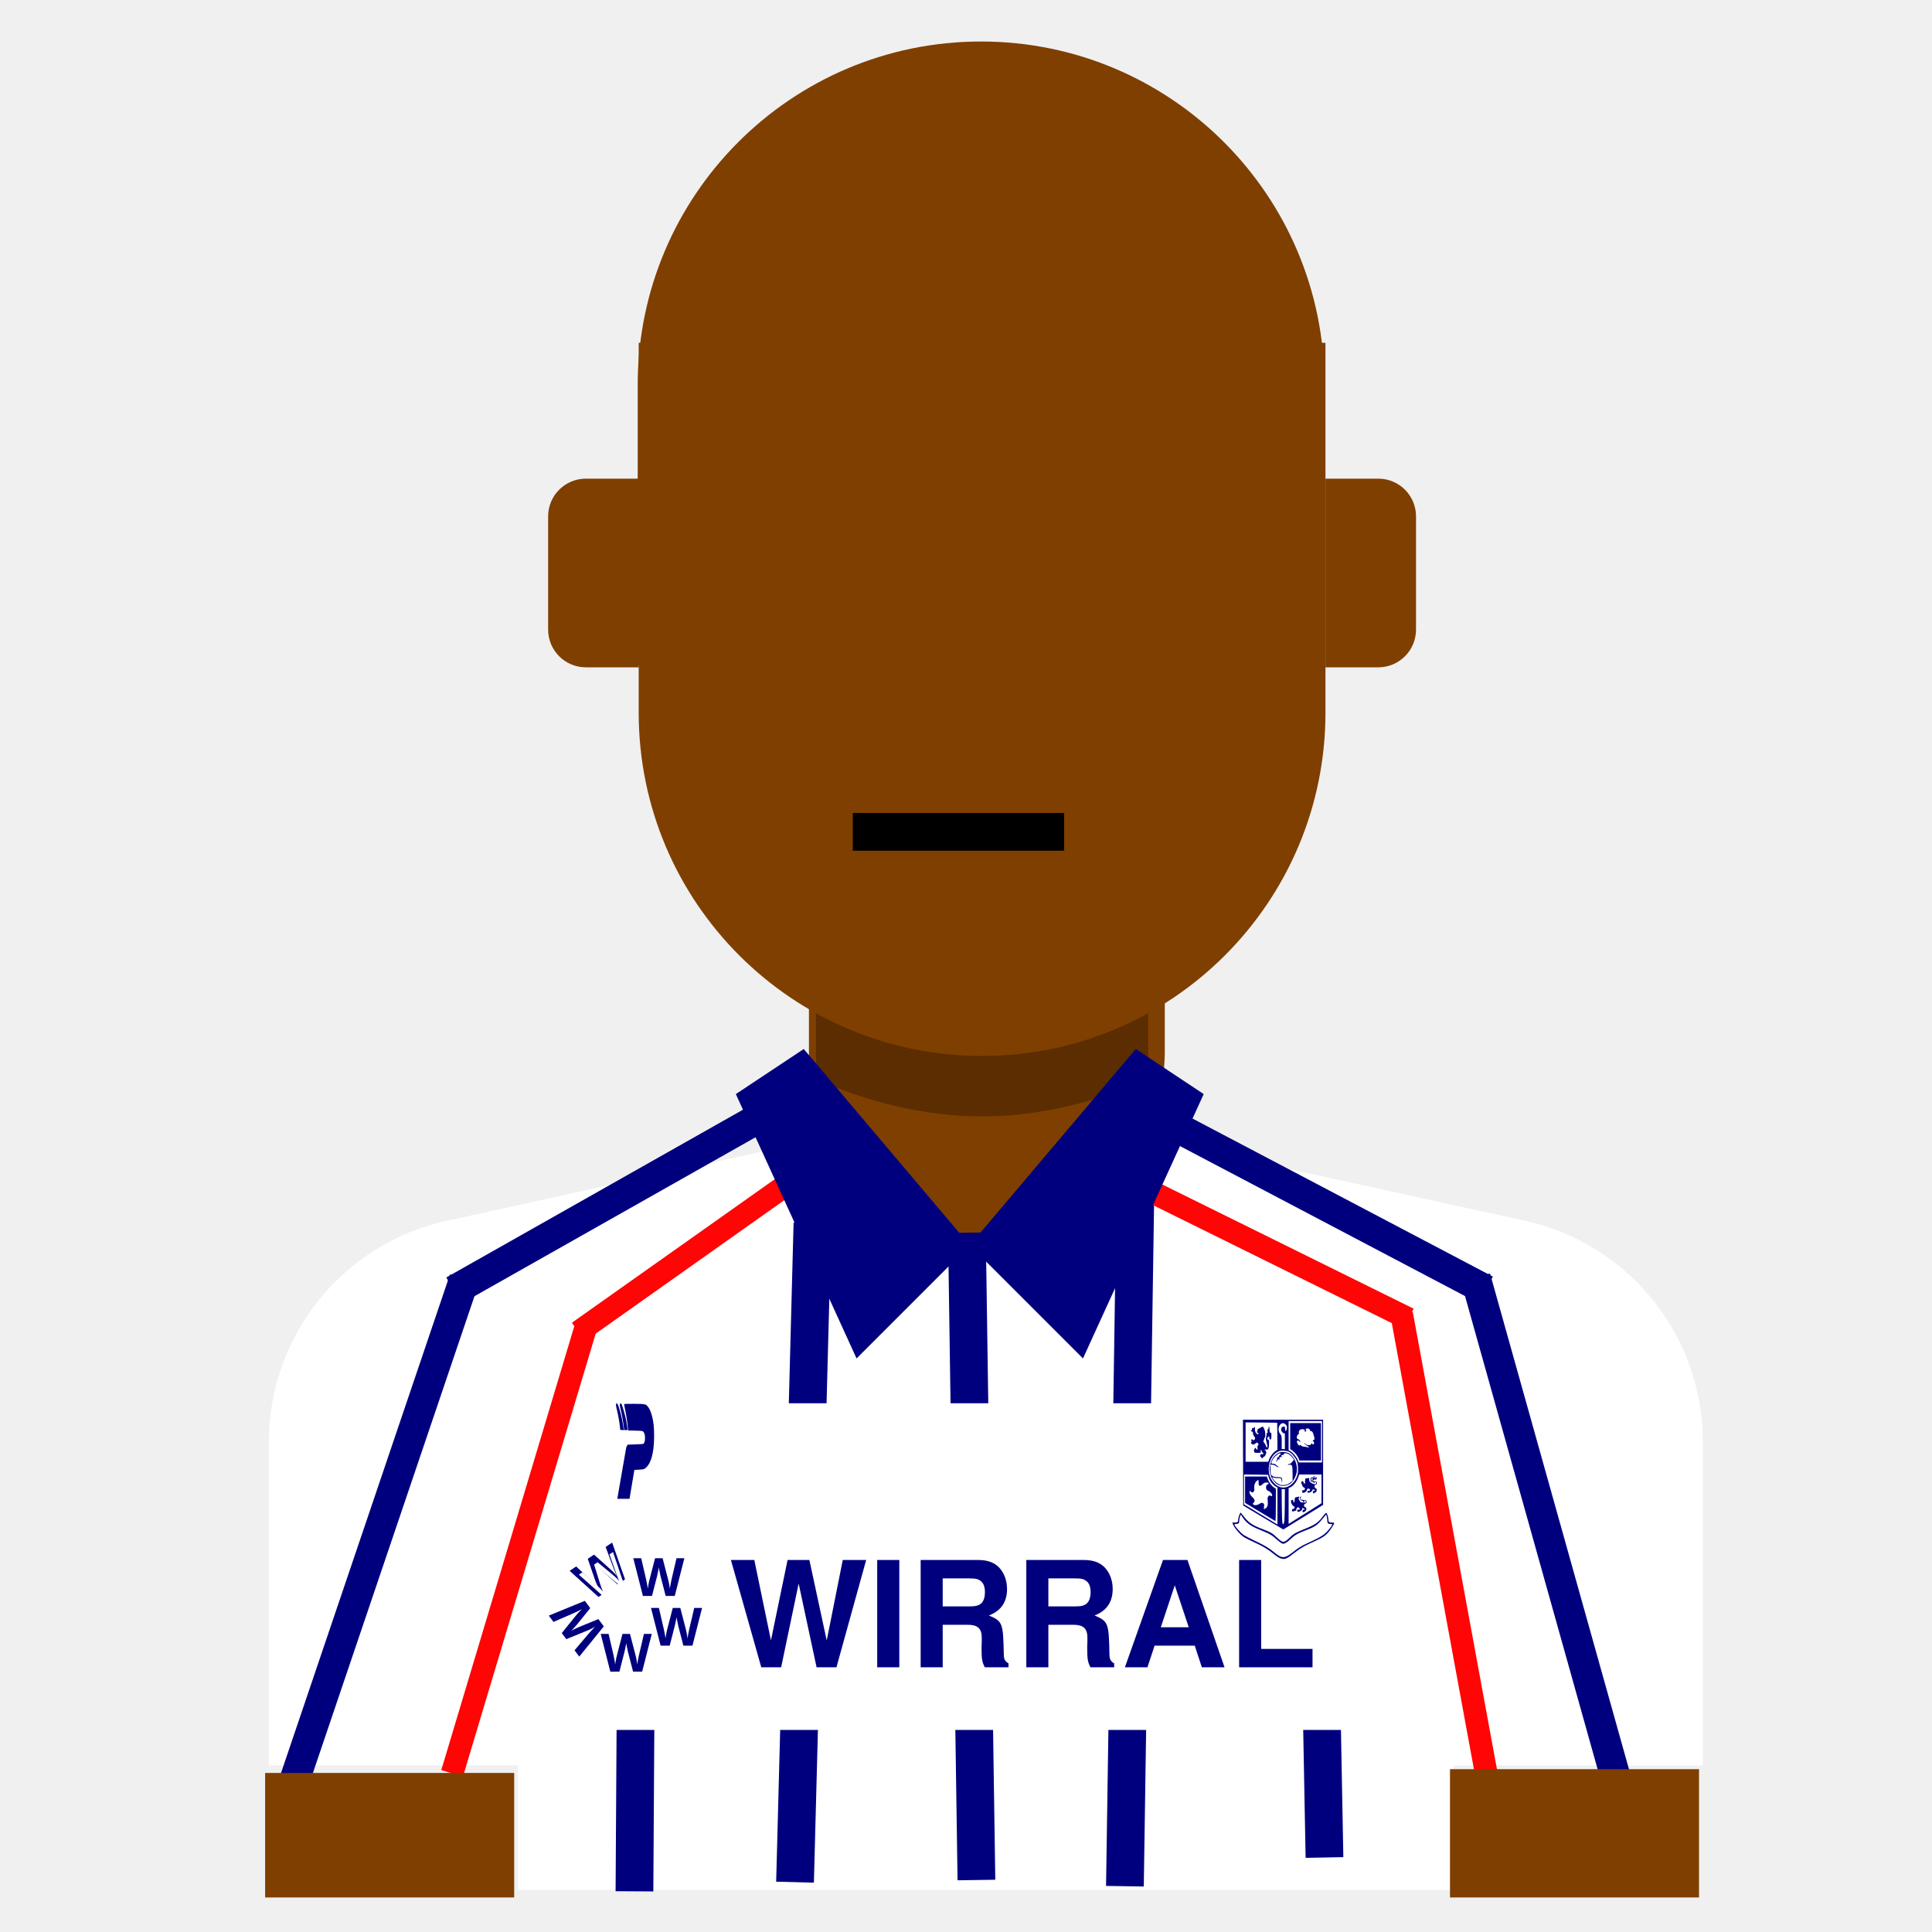
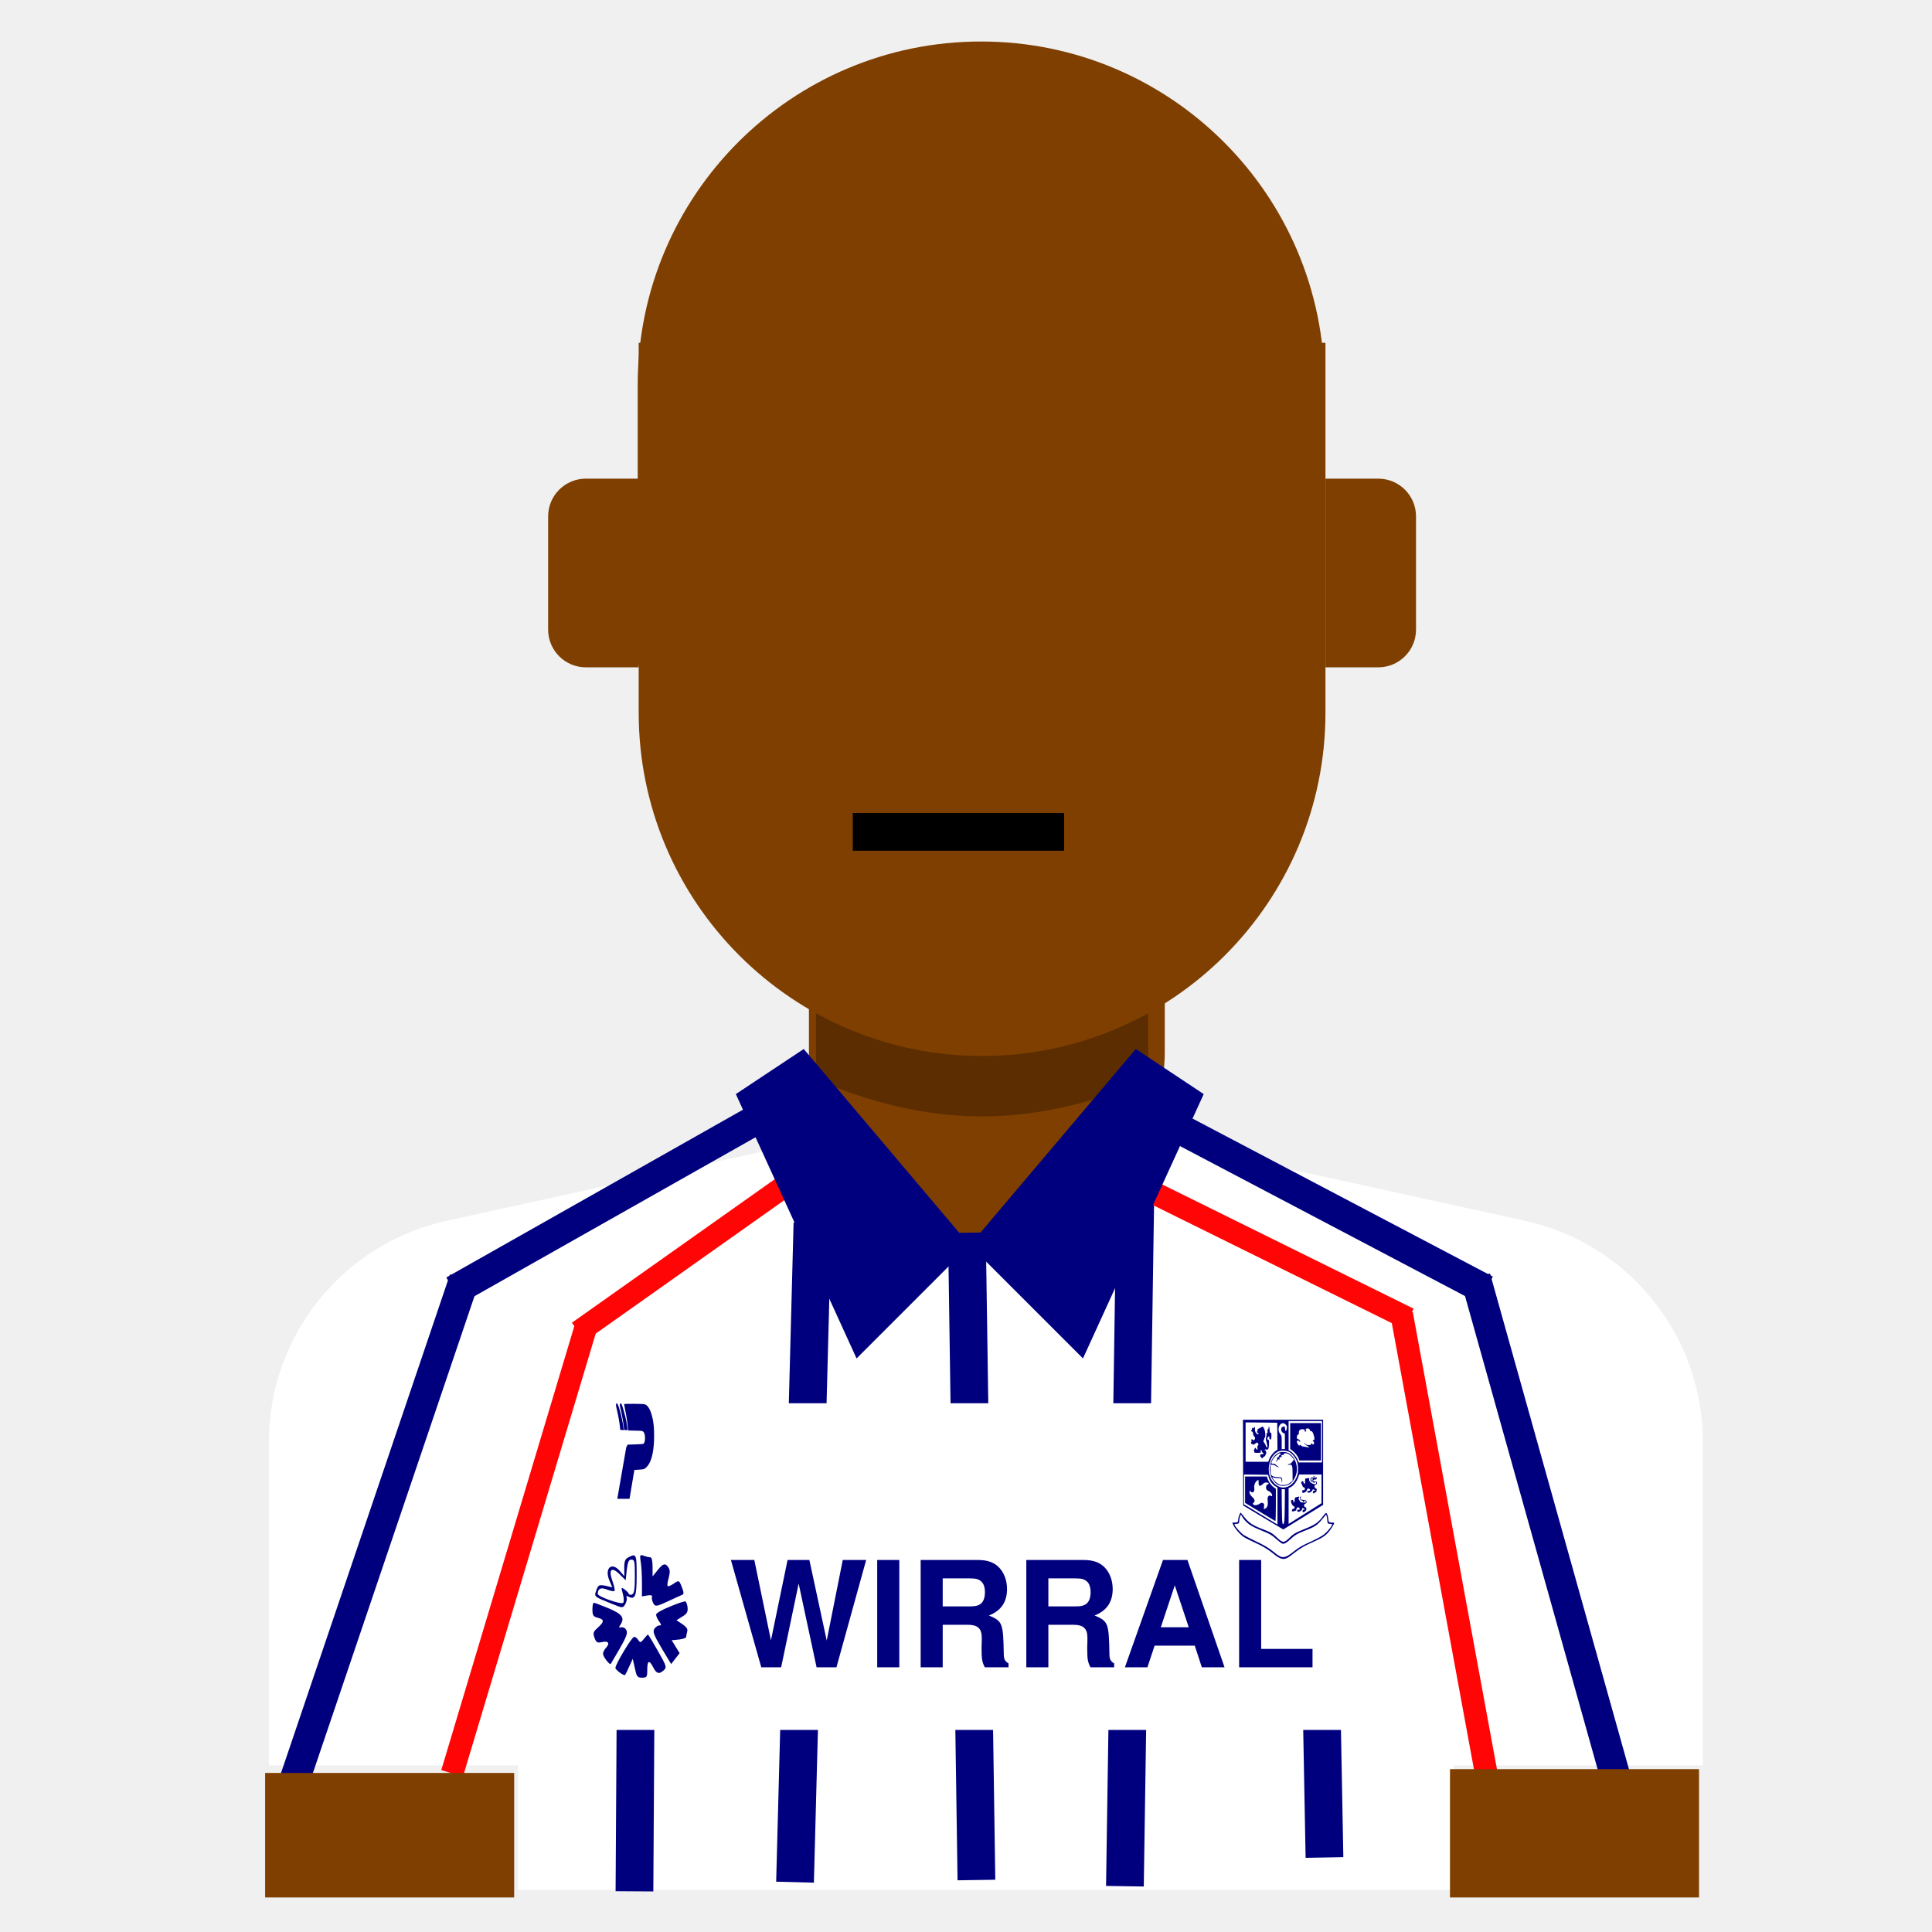
<svg xmlns="http://www.w3.org/2000/svg" width="512" height="512">
  <g>
    <rect x="-1" y="-1" width="514" height="514" id="canvas_background" fill="none" />
  </g>
  <g>
    <g id="svg_1">
      <g id="svg_2">
        <path d="m261.26,301.848l44,0l98.846,21.665c27.533,6.035 47.154,30.421 47.154,58.609l0,85.726l-66,0l0,33l-124,0l-124,0l0,-33l-66,0l0,-85.726c0,-28.187 19.621,-52.574 47.154,-58.609l98.846,-21.665l44,0z" fill="#ffffff" id="svg_3" />
      </g>
      <g id="svg_6">
        <path d="m318.26,392.848l66,0l0,20l-66,0l0,-20z" fill="#ffffff" id="svg_29" />
      </g>
      <g id="skin-dark">
        <g id="svg_7">
          <path d="m214.375,237.105l0,41.351c0,27.913 21.111,50.54 47.153,50.54s47.153,-22.627 47.153,-50.54l0,-41.351l-94.307,0z" fill="#7f3f00" id="svg_8" />
        </g>
        <g id="svg_9">
          <path d="m216.26,286.036c13.499,5.851 28.376,9.812 44,9.812s30.501,-3.961 44,-9.812l0,-18.188l-88,0l0,18.188z" fill="#5b2d01" id="svg_10" />
        </g>
        <g id="svg_11">
          <path d="m351.26,90.848l0,98c0,50.258 -40.742,91 -91,91c-50.258,0 -91,-40.742 -91,-91l0,-98l182,0z" fill="#7f3f00" id="svg_12" />
        </g>
        <g id="svg_13">
          <path d="m155.26,176.848l14,0l0,-50l-14,0c-5.523,0 -10,4.477 -10,10l0,30c0,5.523 4.477,10 10,10z" fill="#7f3f00" id="svg_16" />
        </g>
        <g id="svg_17">
          <path d="m365.26,176.848l-14,0l0,-50l14,0c5.523,0 10,4.477 10,10l0,30c0,5.523 -4.477,10 -10,10z" fill="#7f3f00" id="svg_18" />
        </g>
      </g>
      <g id="svg_23">
        <path d="m169,102l0,75l28,-70s34,12 63,12s63,-12 63,-12l28,70l0,-75c0,-50.258 -40.742,-91 -91,-91c-50.258,0 -91,40.742 -91,91z" fill="#7f3f00" id="svg_24" />
      </g>
    </g>
    <line stroke="#00007f" id="svg_14" y2="382.685" x2="168.862" y1="501.221" x1="168.138" stroke-width="10" fill="none" />
    <line stroke="#00007f" id="svg_30" y2="324.11" x2="215.309" y1="498.797" x1="210.691" stroke-width="10" fill="none" />
    <line stroke="#00007f" id="svg_32" y2="338.62" x2="301.17" y1="486.286" x1="213.83" stroke-width="10" fill="none" transform="rotate(-31.44551 257.5,412.4531) " />
    <line stroke="#00007f" id="svg_44" y2="392.344" x2="375.877" y1="485.562" x1="324.123" stroke-width="10" fill="none" transform="rotate(-30.11373 350,438.9531) " />
    <line stroke="#00007f" id="svg_45" y2="345.16" x2="136.392" y1="466.329" x1="64.458" stroke-width="8" fill="none" transform="rotate(-11.97657 100.4251,405.7446) " />
    <line stroke="#00007f" id="svg_47" y2="362.753" x2="464.855" y1="448.868" x1="354.886" stroke-width="8" fill="none" transform="rotate(-67.59056 409.8705,405.8104) " />
    <line id="svg_4" y2="316.11" x2="303.309" y1="499.797" x1="295.691" stroke-width="10" fill="none" stroke="#00007f" transform="rotate(-1.511324 299.5,407.9531) " />
    <rect fill="#ffffff" stroke-width="10" x="158" y="376.878" width="201" height="76.575" id="svg_15" stroke="#ffffff" />
    <text fill="#00007f" stroke-width="0" stroke-opacity="null" x="193.2" y="441.853" id="svg_31" font-size="39" font-family="Helvetica, Arial, sans-serif" text-anchor="start" xml:space="preserve" font-weight="bold">WIRRAL</text>
-     <text fill="#00007f" stroke-width="0" stroke-opacity="null" x="159.196" y="443.009" id="svg_40" font-size="14" font-family="Arvo, sans-serif" text-anchor="start" xml:space="preserve" font-weight="bold" stroke="null">W</text>
-     <text fill="#00007f" stroke-width="0" stroke-opacity="null" x="146.973" y="435.736" id="svg_41" font-size="14" font-family="Arvo, sans-serif" text-anchor="start" xml:space="preserve" font-weight="bold" transform="rotate(-126.6181 153.5804,430.7332) ">W</text>
-     <text fill="#00007f" stroke-width="0" stroke-opacity="null" x="167.832" y="422.948" id="svg_39" font-size="14" font-family="Arvo, sans-serif" text-anchor="start" xml:space="preserve" font-weight="bold">W</text>
-     <text fill="#00007f" stroke-width="0" stroke-opacity="null" x="172.522" y="436.123" id="svg_38" font-size="14" font-family="Arvo, sans-serif" text-anchor="start" xml:space="preserve" font-weight="bold" stroke="null">W</text>
-     <text fill="#00007f" stroke-width="0" stroke-opacity="null" x="152.62" y="421.797" id="svg_42" font-size="14" font-family="Arvo, sans-serif" text-anchor="start" xml:space="preserve" font-weight="bold" transform="rotate(-33.58215 159.2311,416.7991) ">W</text>
-     <text fill="#ffffff" stroke-width="0" stroke-opacity="null" x="154.868" y="422.051" id="svg_43" font-size="12" font-family="Arvo, sans-serif" text-anchor="start" xml:space="preserve" font-weight="normal" transform="rotate(-33.58215 160.5313,418.0491) ">W</text>
    <line stroke="#ff0505" id="svg_49" y2="300.941" x2="209.048" y1="360.571" x1="160.376" stroke-width="6" fill="none" transform="rotate(15.49658 184.712,330.7559) " />
    <line stroke="#ff0505" id="svg_50" y2="297.061" x2="351.977" y1="368.412" x1="326.767" stroke-width="6" fill="none" transform="rotate(-83.16403 339.3719,332.7366) " />
    <line stroke="#00007f" id="svg_54" y2="292.895" x2="391.145" y1="346.232" x1="311.66" stroke-width="8" fill="none" transform="rotate(-118.3826 351.4027,319.5635) " />
    <line stroke="#00007f" id="svg_55" y2="286.709" x2="203.367" y1="348.053" x1="124.263" stroke-width="8" fill="none" transform="rotate(8.3043 163.8147,317.3807) " />
    <line stroke="#ff0505" id="svg_56" y2="360.394" x2="421.966" y1="461.769" x1="344.076" stroke-width="6" fill="none" transform="rotate(-47.96792 383.0211,411.0811) " />
    <line stroke="#ff0505" id="svg_57" y2="349.899" x2="131.857" y1="472.292" x1="143.051" stroke-width="6" fill="none" transform="rotate(21.90524 137.4536,411.0959) " />
    <g id="svg_25">
      <g id="svg_26">
        <path d="m257,330l-30,30l-31.996,-70.056l17.996,-11.944l44,52z" fill="#00007f" id="svg_27" />
      </g>
      <g id="svg_28">
        <path d="m257,330l30,30l31.996,-70.056l-17.996,-11.944l-44,52z" fill="#00007f" id="svg_33" />
      </g>
    </g>
    <rect fill="#000000" stroke-width="20.5" stroke-opacity="null" x="226" y="215.453" width="56" height="10" id="svg_34" />
    <g id="svg_31" fill="#000000" transform="translate(0,217) scale(0.1,-0.1) ">
      <path fill="#00007f" id="svg_33" d="m3294.229,-1706.051l0.422,-113.631l43.185,-26.018c23.632,-14.16 47.546,-28.496 53.032,-31.682l9.988,-5.841l52.751,32.567l52.751,32.567l0,112.746l0,112.923l-106.205,0l-106.205,0l0.281,-113.631l0,0zm209.316,55.223l0,-54.869l-30.947,0l-30.947,0l-2.673,6.726c-3.235,8.142 -13.223,20 -19.412,23.186l-4.642,2.301l0,38.762l0,38.762l44.311,0l44.311,0l0,-54.869l0,0zm-118.443,14.691l0.281,-35.753l-4.22,-2.832c-7.033,-4.602 -14.77,-14.337 -17.584,-22.124l-2.532,-7.08l-30.103,0l-29.963,0l0,52.214l0,52.214l41.919,-0.354l41.779,-0.531l0.422,-35.753l0,0l0,0zm22.226,30.797c3.376,-3.717 3.657,-4.956 2.813,-10.797c-0.985,-6.903 -4.22,-8.142 -4.501,-1.77c-0.141,1.77 -0.281,4.425 -0.422,5.664c-0.141,3.186 -7.174,1.947 -9.003,-1.593c-2.391,-4.779 0,-11.682 4.642,-13.629l4.22,-1.947l0,-20.354l0,-20.531l-4.22,0l-4.22,0l0,17.523c0,17.169 -0.141,17.7 -4.22,22.832c-11.254,14.337 2.813,37.523 14.911,24.602l0,0zm11.113,-73.453c6.611,-4.248 14.911,-14.691 18.287,-23.186c3.235,-8.142 4.361,-24.779 2.11,-34.337c-2.673,-12.036 -10.832,-24.248 -20.256,-30.266c-15.755,-10.266 -33.62,-6.018 -45.858,10.62c-7.737,10.62 -10.269,18.585 -10.41,32.744c0,20.354 10.269,39.824 25.039,46.55c8.018,3.894 23.773,2.655 31.088,-2.124zm-55.986,-66.727c2.391,-8.673 10.55,-19.469 17.584,-23.363l5.345,-3.009l0,-49.028l0,-49.205l-30.525,18.585c-16.88,10.266 -36.855,22.301 -44.311,26.726l-13.786,8.142l0,39.647l0,39.47l31.791,-0.354l31.932,-0.531l1.969,-7.08l0,0zm139.684,-30.089l0,-38.054l-43.607,-27.434l-43.607,-27.434l0,47.435l0,47.435l4.642,2.124c7.455,3.363 16.036,13.806 19.975,24.248l3.657,9.735l29.4,0l29.541,0l0,-38.054l0,0zm-97.343,-43.718c-0.281,-32.39 -0.844,-44.072 -2.391,-47.258c-3.939,-8.85 -5.064,0.354 -5.486,46.373l-0.422,43.718l4.361,0l4.361,0l-0.422,-42.833l0,0z" />
      <path fill="#00007f" id="svg_34" d="m3419.143,-1635.607l0,-34.337l6.189,-4.602c6.471,-4.779 14.208,-14.691 16.599,-21.593l1.547,-4.248l28.696,0l28.556,0l0,49.559l0,49.559l-40.794,0l-40.794,0l0,-34.337l0,0zm49.797,19.116c1.266,-0.531 2.251,-2.124 2.251,-3.54c0,-1.416 1.407,-2.478 3.235,-2.478c3.517,0 6.752,-6.549 8.581,-17.169c0.844,-4.779 0.563,-5.664 -2.11,-6.726c-2.813,-1.239 -2.813,-1.416 -0.844,-3.009c3.376,-2.301 3.095,-8.496 -0.422,-8.496c-1.688,0 -2.813,1.239 -2.954,3.186c0,2.301 -0.281,2.124 -1.266,-0.885c-1.125,-3.363 -2.391,-4.071 -7.455,-4.071c-3.798,0 -6.893,1.062 -8.018,2.655c-0.985,1.416 -2.391,2.655 -3.235,2.655c-2.11,0 4.783,-6.372 8.581,-7.788c1.688,-0.708 3.095,-2.124 3.095,-3.186c0,-1.062 -0.985,-1.239 -2.391,-0.531c-1.407,0.885 -5.627,1.593 -9.566,1.947c-4.22,0.354 -7.596,1.593 -8.581,3.186c-1.125,2.124 -1.829,2.301 -3.235,0.531c-1.407,-1.593 -2.391,-1.062 -5.064,2.832c-1.829,2.655 -3.095,6.018 -2.673,7.434c0.985,3.009 4.22,3.54 5.486,0.885c0.422,-0.885 1.829,-1.77 2.954,-1.77c1.407,0 1.266,0.885 -0.844,3.54c-1.547,1.947 -3.657,3.54 -4.783,3.54c-1.125,0 -2.391,1.239 -2.813,2.832c-0.985,3.363 1.407,9.558 3.939,9.558c1.125,0 1.688,1.416 1.266,4.071c-0.985,6.018 3.798,10.443 10.41,9.735c4.079,-0.354 5.345,-1.239 5.205,-3.54c-0.281,-3.54 -0.281,-3.54 2.954,-2.124c1.688,0.885 1.829,1.593 0.703,2.478c-4.22,3.363 2.251,6.903 7.596,4.248l0,0z" />
      <path fill="#00007f" id="svg_35" d="m3343.182,-1611.89c-1.125,-0.885 -4.22,-2.478 -6.752,-3.717c-3.517,-1.593 -4.501,-3.009 -4.079,-5.487c0.563,-2.124 0,-3.186 -1.547,-3.186c-1.407,-0.177 -0.563,-1.239 1.829,-2.478c3.798,-2.124 3.939,-2.478 1.547,-3.717c-3.939,-2.124 -9.565,7.08 -8.44,13.806c0.563,3.717 0.281,4.779 -1.547,4.779c-1.266,0 -1.829,-0.885 -1.266,-1.947c0.563,-1.416 -0.141,-1.593 -2.251,-0.708c-2.251,0.885 -2.954,0.708 -2.532,-1.062c0.422,-1.416 -0.281,-3.54 -1.547,-4.602c-1.969,-1.947 -1.829,-2.301 0.985,-3.363c2.11,-0.708 3.095,-2.478 3.095,-5.31c0,-2.301 1.266,-5.664 2.813,-7.257c3.376,-3.717 3.517,-6.372 0.703,-9.381c-1.688,-1.77 -2.532,-1.77 -4.22,0c-2.673,2.832 -5.627,0.531 -3.376,-2.832c1.125,-1.77 1.125,-2.478 0,-2.478c-0.844,0 -1.547,-1.239 -1.547,-2.655c0,-1.416 0.844,-2.655 1.969,-2.655c1.125,0 2.251,-0.885 2.532,-1.947c0.281,-1.062 2.813,-0.354 6.471,2.124c5.767,3.894 5.908,3.894 7.877,0.708c1.688,-3.009 1.688,-3.717 -0.281,-5.487c-1.407,-1.239 -1.829,-3.363 -1.125,-6.549c0.985,-5.31 -0.703,-6.195 -3.376,-2.124c-2.251,3.363 -4.22,3.363 -4.22,0.177c0,-1.416 -0.844,-3.009 -1.688,-3.54c-1.407,-0.885 -1.407,-1.239 -0.141,-2.124c0.985,-0.531 1.407,-1.947 0.985,-3.186c-0.563,-1.593 1.688,-2.124 8.581,-2.124c8.862,0.177 9.284,0.354 8.44,4.248c-0.985,5.31 1.266,4.956 3.235,-0.531c0.844,-2.478 2.251,-4.425 3.095,-4.425c0.703,0 1.407,-0.708 1.407,-1.593c0,-0.885 -1.969,-1.416 -4.501,-1.239c-3.657,0.177 -4.501,-0.531 -4.642,-3.363c0,-1.947 0.563,-3.717 1.266,-3.894c0.703,-0.177 1.688,-1.239 2.391,-2.478c0.844,-1.947 1.829,-1.416 4.501,1.593c1.829,2.124 3.798,3.363 4.22,2.655c0.563,-0.531 0.985,0.177 0.985,1.77c0,1.593 0.703,3.009 1.407,3.009c0.844,0 1.266,2.478 1.125,5.31c-0.141,3.009 -1.125,5.31 -2.11,5.31c-0.985,0 -1.829,0.708 -1.829,1.77c0,0.885 1.829,1.239 3.939,0.708c5.205,-1.416 6.893,1.593 7.315,12.567c0.422,12.213 0.281,13.275 -2.251,13.275c-3.095,0 -1.969,7.788 1.266,8.496c1.829,0.531 2.251,-0.354 2.11,-3.54c-0.281,-3.009 0.281,-4.071 2.391,-4.071c2.391,0 2.813,1.239 2.954,9.381c0.281,6.018 -0.141,8.85 -1.125,8.142c-2.11,-1.77 -3.939,2.832 -3.939,10.443c0,4.071 -0.563,6.372 -1.407,5.664c-0.703,-0.531 -1.407,-2.655 -1.407,-4.602c0,-2.301 -0.563,-3.186 -1.688,-2.301c-1.125,0.885 -1.266,-0.354 -0.703,-4.248c0.703,-4.425 0.422,-5.664 -1.266,-5.664c-1.125,0 -1.688,-0.885 -1.266,-1.77c0.422,-1.062 0.141,-4.425 -0.844,-7.788c-1.407,-5.133 -1.407,-7.257 0.563,-13.806c1.266,-4.248 2.391,-9.558 2.391,-11.859c0,-3.54 -0.281,-3.717 -2.11,-1.947c-1.125,1.239 -2.11,3.009 -2.11,4.071c0,1.062 -1.688,4.248 -3.798,7.08c-2.673,3.54 -3.376,5.487 -2.11,6.018c0.844,0.531 1.688,2.301 1.688,4.071c0,1.77 0.703,3.54 1.547,3.894c2.391,1.062 1.829,14.868 -0.985,21.947c-2.954,7.257 -4.361,8.319 -7.596,6.018l0,0l-0,0z" />
      <path fill="#00007f" id="svg_36" d="m3389.04,-1679.856c-20.538,-9.735 -29.963,-39.116 -20.397,-63.364c3.657,-9.027 11.676,-18.408 18.99,-21.947c9.565,-4.602 23.773,-2.832 32.354,3.894c8.299,6.372 15.333,20.177 16.74,32.567c1.969,18.054 -6.33,37.877 -19.553,46.373c-7.315,4.779 -20.819,5.841 -28.134,2.478l0,0zm4.923,-3.717c0,-0.885 -1.125,-2.124 -2.532,-2.655c-1.407,-0.531 -2.532,-2.124 -2.532,-3.54c0,-1.593 -0.985,-2.478 -2.673,-2.124c-1.547,0.354 -2.11,-0.177 -1.547,-1.416c0.563,-1.062 -0.141,-3.894 -1.266,-6.195c-1.266,-2.478 -1.829,-4.425 -1.266,-4.425c0.703,0 1.969,1.593 2.954,3.717c1.266,2.478 2.813,3.363 4.642,2.832c2.251,-0.708 2.532,-0.531 1.266,1.416c-1.969,2.832 0.703,5.487 4.923,4.779c2.391,-0.354 2.391,-0.177 0.703,1.416c-1.829,1.416 -1.829,1.947 -0.141,3.363c1.125,0.885 2.813,1.239 3.939,0.708c1.125,-0.531 1.829,0 1.547,1.416c-0.703,3.894 7.877,4.071 13.926,0c2.954,-1.77 7.174,-5.664 9.284,-8.673l3.939,-5.133l-4.22,-5.487c-2.251,-3.186 -5.205,-5.664 -6.752,-5.664c-1.407,0 -3.517,-0.885 -4.642,-1.947c-1.547,-1.239 -0.703,-1.416 2.954,-0.708c7.737,1.77 9.003,-1.416 9.003,-23.717l0,-18.585l-6.893,-5.31c-5.345,-4.248 -8.862,-5.487 -16.177,-6.018c-8.018,-0.531 -10.269,0 -16.88,4.425c-4.079,2.655 -9.143,7.611 -11.113,10.797l-3.517,5.664l4.783,-1.239c2.673,-0.885 8.159,-1.416 12.238,-1.239c6.33,0.177 7.455,-0.354 8.018,-3.54c0.281,-2.124 0.844,-5.31 1.125,-7.257c0.422,-2.124 0.703,-1.416 0.844,2.124c0.281,10.266 -0.563,11.151 -11.394,11.151c-10.128,0 -17.021,3.009 -18.568,7.965c-0.422,1.593 -0.844,7.965 -0.844,14.16l0,11.151l5.345,-0.354c2.954,-0.177 6.893,-1.593 8.721,-3.363c1.829,-1.593 4.783,-3.009 6.33,-3.009c2.11,0.177 1.688,0.708 -1.547,2.478c-2.532,1.416 -4.923,3.363 -5.345,4.425c-0.563,1.062 -3.095,1.947 -5.627,1.947c-6.049,0 -6.752,1.239 -4.361,6.903c4.923,12.036 23.351,26.726 23.351,18.762l0,0z" />
      <path fill="#00007f" id="svg_37" d="m3299.575,-1777.911l0,-34.868l39.528,-23.894c21.804,-13.098 40.091,-24.071 40.794,-24.425c0.703,-0.354 1.266,17.7 1.266,42.479l0,43.187l-5.486,3.894c-6.611,4.602 -13.786,14.691 -16.458,22.832l-1.969,5.841l-28.837,0l-28.837,0l0,-35.045l0,0zm35.871,18.762c0,-6.549 0.422,-7.611 3.235,-8.142c1.829,-0.354 4.923,1.239 7.455,3.894c2.954,3.186 5.908,4.602 9.706,4.602c6.049,0 8.581,-2.655 4.22,-4.425c-7.174,-2.832 -6.471,-15.576 0.985,-17.877c5.064,-1.416 10.269,-7.434 10.269,-11.505c0,-2.832 -0.563,-3.009 -3.657,-1.416c-2.954,1.239 -4.361,1.062 -6.33,-1.239c-2.251,-2.478 -2.532,-4.602 -1.688,-12.567c0.985,-10.974 -0.844,-16.815 -6.189,-19.823c-4.642,-2.655 -4.501,-2.832 -3.657,5.133c0.703,6.195 0.422,7.257 -2.673,9.027c-2.954,1.593 -4.501,1.239 -9.284,-1.77c-6.471,-4.248 -14.63,-4.779 -16.88,-1.416c-1.125,1.77 -0.844,2.832 1.266,4.425c4.361,3.363 3.235,8.673 -2.813,14.16c-5.767,4.956 -9.565,12.744 -7.877,16.107c0.563,1.416 1.547,1.062 2.954,-0.708c4.923,-6.195 11.394,0.177 9.425,9.381c-1.125,5.841 1.969,15.222 6.33,18.408c2.11,1.77 4.079,3.186 4.501,3.186c0.422,0 0.703,-3.363 0.703,-7.434l0,0z" />
      <path fill="#00007f" id="svg_38" d="m3480.756,-1742.335c2.954,-1.416 1.829,-4.248 -1.407,-3.186c-4.361,1.239 -7.033,-1.416 -6.471,-6.372c0.281,-3.186 1.407,-4.425 4.361,-4.779c2.11,-0.354 3.798,-1.416 3.798,-2.301c0,-0.885 0.703,-1.593 1.547,-1.593c0.703,0 0.985,0.885 0.563,1.77c-0.422,1.062 0.422,1.77 1.969,1.77c2.954,0 4.079,-4.248 1.547,-6.195c-2.251,-1.77 -13.223,3.009 -15.614,6.726c-1.266,1.947 -1.969,4.956 -1.547,6.903c0.422,2.655 0,3.009 -2.673,2.478c-1.829,-0.531 -4.501,-0.885 -6.049,-0.885c-1.829,-0.177 -2.391,-1.062 -1.829,-3.717c0.422,-1.947 0,-3.54 -0.844,-3.54c-1.266,0 -1.266,-0.354 0,-1.416c0.985,-0.708 1.266,-2.301 0.563,-3.717c-1.407,-2.832 -4.361,-1.062 -4.361,2.655c0,1.416 -1.266,2.478 -2.954,2.478c-1.547,0 -2.391,-0.708 -1.969,-1.77c0.422,-0.885 0.141,-1.77 -0.844,-1.77c-1.125,0 -0.844,-1.062 0.563,-3.186c1.407,-1.77 2.391,-4.248 2.391,-5.487c0,-1.062 1.547,-3.009 3.517,-4.071c1.969,-1.062 3.517,-2.478 3.517,-3.009c-0.141,-3.009 -2.532,-5.487 -4.501,-4.602c-2.391,1.239 -4.22,-2.832 -2.673,-5.841c1.688,-3.54 11.113,1.239 12.098,6.195c0.563,3.363 1.547,4.248 4.642,3.717c4.642,-0.708 5.205,-5.841 0.703,-5.841c-3.798,0 -5.767,-2.478 -3.376,-4.248c2.813,-2.124 11.254,1.593 12.238,5.487c0.422,2.124 1.688,3.009 2.954,2.478c1.125,-0.531 2.673,-1.062 3.376,-1.062c0.844,0 1.125,-0.708 0.563,-1.77c-0.422,-0.885 -1.829,-1.062 -3.095,-0.531c-1.407,0.708 -1.969,0.354 -1.407,-0.708c0.563,-1.062 0.281,-2.301 -0.563,-2.655c-0.985,-0.354 -0.703,-1.593 0.703,-3.009c1.547,-1.593 2.251,-1.77 2.251,-0.354c0,1.062 1.266,1.947 2.673,1.947c2.673,0 4.361,3.186 4.361,8.142c0,1.416 -0.985,2.478 -2.11,2.478c-1.266,0 -2.673,1.77 -3.376,4.071c-0.985,3.186 -0.563,4.071 2.11,5.31c1.829,0.885 3.517,2.301 3.657,3.186c0.703,5.487 0,6.018 -7.315,6.903c-6.611,0.708 -7.737,1.416 -7.737,4.425c0,4.071 3.657,4.779 4.642,1.062c0.422,-1.416 0,-1.947 -0.985,-1.239c-0.844,0.708 -1.547,0.354 -1.547,-0.531c0,-2.478 3.798,-2.478 4.923,-0.177c0.563,1.062 2.11,1.416 3.657,0.885c3.235,-1.416 5.345,3.54 2.813,6.726c-1.125,1.416 -1.547,1.239 -1.547,-1.062c0,-1.593 -0.563,-3.009 -1.407,-3.009c-0.703,0 -1.407,1.593 -1.407,3.54c0,2.301 -0.844,3.54 -2.391,3.363c-1.547,0 -1.829,-0.531 -0.703,-1.062l0,0z" />
      <path fill="#00007f" id="svg_39" d="m3436.024,-1797.558c-4.501,-0.885 -4.923,-1.593 -4.923,-7.08c0,-3.363 -0.844,-6.372 -1.688,-6.726c-1.125,-0.531 -1.829,0.708 -1.829,2.832c0,4.425 -4.923,5.133 -6.189,1.062c-1.125,-3.717 3.517,-13.275 7.174,-14.337c2.673,-0.885 2.954,-1.593 1.688,-4.602c-0.844,-1.947 -2.391,-3.009 -3.376,-2.478c-1.969,0.885 -4.079,-3.54 -2.813,-6.018c0.422,-0.708 3.235,-0.531 6.33,0.354c3.235,1.062 5.345,2.301 5.064,2.832c-0.422,0.354 -0.141,2.301 0.703,4.248c1.829,4.248 7.315,3.54 8.018,-1.062c0.422,-2.655 0,-3.186 -2.391,-2.301c-3.376,1.062 -5.064,-1.239 -3.376,-4.779c1.688,-3.54 13.786,3.186 12.52,7.08c-0.703,2.124 -0.281,2.655 1.407,1.77c1.125,-0.531 2.813,-1.062 3.517,-1.062c0.703,0 1.266,-0.885 1.266,-1.947c0,-1.062 -0.844,-1.593 -1.969,-1.062c-2.11,1.062 -4.22,-3.186 -2.954,-5.841c0.985,-2.124 5.767,-0.177 8.44,3.54c2.673,3.54 1.547,8.142 -2.251,9.381c-4.079,1.416 -3.376,7.788 0.985,9.027c2.673,0.885 3.517,2.124 3.095,5.133c-0.422,3.363 -1.407,3.894 -7.455,4.425c-8.159,0.708 -10.41,2.478 -7.737,6.549c1.266,1.947 1.266,2.655 0.141,2.655c-2.532,0 -3.517,-5.133 -1.547,-7.965c0.985,-1.416 2.813,-2.655 4.22,-2.655c1.407,0 2.813,-1.239 3.376,-2.655c0.422,-1.416 1.407,-2.655 2.11,-2.655c0.844,0 1.125,1.239 0.563,2.832c-0.563,2.124 -0.141,2.655 1.829,2.124c1.407,-0.354 2.673,-1.77 2.673,-3.186c0,-2.655 -0.422,-2.655 -11.535,-1.239c-1.829,0.177 -3.235,0.885 -3.235,1.416c0,0.531 -1.266,2.655 -2.813,4.779c-1.688,2.124 -2.251,4.071 -1.407,4.779c1.688,1.239 1.969,4.602 0.422,4.248c-0.703,-0.177 -3.376,-0.708 -6.049,-1.416z" />
      <path fill="#00007f" id="svg_40" d="m3284.101,-1845.524c-1.547,-3.717 -2.813,-9.204 -2.813,-12.213c0,-5.841 -1.969,-7.257 -9.988,-7.257l-5.627,0l2.391,-5.664c4.079,-9.735 18.85,-26.726 28.696,-32.921c5.064,-3.186 17.302,-9.381 27.43,-13.806c21.804,-9.735 36.574,-18.585 51.485,-30.974c18.99,-15.576 28.415,-16.815 43.185,-5.487c28.415,21.947 34.183,25.487 64.286,38.939c20.538,9.204 29.259,14.868 37.699,24.779c6.189,7.434 15.052,21.593 15.052,24.071c0,0.531 -2.532,1.062 -5.486,1.062c-8.018,0 -9.988,1.416 -9.988,7.257c0,6.018 -3.235,16.461 -5.486,18.231c-0.844,0.708 -4.783,-3.009 -9.003,-8.85c-11.394,-15.753 -20.678,-22.301 -46.421,-32.744c-26.024,-10.443 -31.088,-13.275 -41.779,-23.717c-15.052,-14.691 -17.865,-14.691 -33.761,0.177c-12.52,11.859 -16.318,13.983 -39.387,22.832c-24.476,9.204 -35.167,16.461 -46.843,31.151c-5.205,6.726 -9.706,12.213 -10.128,12.213c-0.281,0 -1.969,-3.186 -3.517,-7.08l0,0zm19.412,-18.231c9.847,-9.027 16.458,-12.744 38.543,-21.77c23.492,-9.558 27.712,-12.036 42.06,-24.779c5.767,-5.133 12.238,-9.912 14.208,-10.443c4.783,-1.593 11.957,2.478 22.226,12.39c10.55,10.089 18.709,14.868 39.809,22.832c23.351,8.85 30.947,13.983 43.185,28.85c5.767,7.08 10.55,12.921 10.691,12.921c0.985,0 3.376,-12.213 3.376,-16.815c0,-6.372 1.829,-7.965 8.581,-7.965c2.251,0 4.079,-0.885 4.079,-1.77c0,-3.54 -11.957,-18.231 -20.116,-24.956c-7.877,-6.372 -18.287,-12.036 -51.485,-27.257c-8.018,-3.717 -19.975,-11.151 -26.727,-16.461c-27.571,-22.124 -33.339,-22.655 -54.158,-5.664c-15.333,12.567 -26.586,19.293 -51.485,30.974c-11.957,5.664 -25.461,12.567 -30.103,15.576c-7.877,5.31 -24.758,24.071 -24.758,27.788c0,0.885 1.829,1.77 4.079,1.77c6.893,0 8.581,1.593 8.581,8.319c0,3.363 0.985,8.496 2.251,11.328l2.11,5.487l4.22,-7.257c2.391,-3.894 7.174,-9.735 10.832,-13.098l0,0z" />
    </g>
    <g id="svg_5" fill="#000000" transform="translate(0,500) scale(0.1,-0.1) ">
      <path fill="#00007f" id="svg_46" d="m1633.832,1280.715c-2.05,-1.452 -1.861,-5.139 0.946,-16.758c3.817,-15.641 6.971,-33.517 8.391,-47.705l0.536,-5.586l4.637,-0.335l4.637,-0.335l-0.252,2.57c-1.23,14.077 -6.466,38.656 -11.797,55.302c-3.47,10.837 -5.299,14.189 -7.097,12.848z" />
      <path fill="#00007f" id="svg_48" d="m1643.926,1280.827c-0.694,-0.559 -1.419,-3.352 -1.419,-5.474c0,-0.67 0.789,-4.469 1.766,-8.267c3.974,-15.753 7.728,-36.757 8.99,-49.94l0.662,-7.038l4.542,0c3.943,0 4.542,0.223 4.542,1.788c0,2.905 -2.397,18.322 -4.164,26.702c-2.177,10.39 -9.179,35.192 -10.977,38.768c-1.483,3.016 -2.902,4.245 -3.943,3.463z" />
      <path fill="#00007f" id="svg_51" d="m1653.957,1278.592c-0.063,-0.67 0.757,-5.251 1.861,-10.167c3.817,-17.093 7.76,-43.348 8.328,-55.191l0.189,-4.134l18.989,-0.447c16.876,-0.335 19.21,-0.67 21.134,-2.458c2.934,-2.57 4.605,-7.932 4.826,-15.082c0.252,-8.826 -0.726,-13.407 -3.691,-16.982c-0.789,-0.894 -7.097,-1.452 -21.607,-1.899l-20.503,-0.67l-1.766,-2.905c-0.978,-1.676 -2.019,-4.134 -2.303,-5.586c-0.284,-1.452 -4.763,-27.037 -9.936,-56.867c-5.173,-29.83 -10.346,-59.548 -11.482,-66.139l-2.113,-12.066l16.213,0l16.213,0l6.435,38.321l6.435,38.209l12.113,0.67c9.589,0.559 12.775,1.117 15.141,2.681c13.627,8.826 21.765,30.612 24.32,65.022c0.883,11.619 0.946,32.399 0.158,42.79c-1.041,13.854 -2.587,23.126 -5.709,34.075c-3.123,11.172 -6.34,17.987 -10.946,23.35c-5.299,6.033 -6.372,6.256 -35.392,6.592c-20.093,0.112 -26.812,-0.112 -26.907,-1.117z" />
    </g>
    <g id="svg_19">
      <path d="m136.26,502.848l-66,0l0,-33l66,0l0,33z" fill="#7f3f00" id="svg_20" />
    </g>
    <g id="svg_21">
      <path d="m384.26,468.848l66,0l0,34l-66,0l0,-34z" fill="#7f3f00" id="svg_22" />
    </g>
+     <g id="svg_23">
+       <g stroke="null" transform="translate(0,117) scale(0.1,-0.1) " fill="#000000" id="svg_2">
+         <path fill="#00007f" stroke="null" d="m1665.157,-2957.137c-8.438,-4.211 -10.781,-10.228 -10.781,-27.675l0,-22.26l-10.781,12.634c-21.563,26.472 -42.188,9.626 -29.063,-22.862l7.969,-19.252l-18.281,4.211c-16.406,3.008 -18.75,2.407 -23.906,-12.033c-6.094,-17.447 -7.5,-16.244 43.125,-36.699c26.719,-10.829 27.188,-10.829 33.75,0c3.281,6.618 5.156,14.439 3.281,17.447c-1.875,3.61 0,4.813 4.688,2.407c18.281,-9.024 22.031,0.602 22.031,56.553c0,56.553 -0.938,58.358 -22.031,47.529l0,0zm17.344,-50.537c0,-33.691 -1.875,-45.122 -7.031,-47.529c-3.75,-2.407 -7.969,-1.203 -9.375,1.805c-1.406,3.61 -7.031,8.423 -11.719,12.033c-8.438,5.415 -8.438,4.813 -3.75,-12.634c2.813,-10.228 3.281,-20.455 0.938,-23.464c-4.688,-6.016 -67.5,16.244 -67.5,23.464c0.469,14.439 7.969,18.049 24.844,11.431c9.375,-3.61 18.281,-5.415 19.688,-3.61c1.406,1.805 -0.938,13.236 -5.156,25.268c-11.719,31.285 -3.281,40.309 18.281,19.252l16.406,-16.244l2.813,27.675c2.813,21.659 5.156,27.073 12.656,27.073c7.969,0 8.906,-4.211 8.906,-44.521l0,-0z" id="svg_3" />
+         <path fill="#00007f" stroke="null" d="m1697.969,-2969.169c1.875,-10.829 3.281,-35.496 3.281,-55.35l0,-36.098l14.063,2.407c9.375,1.805 13.594,0.602 12.656,-4.211c-1.406,-3.61 0.469,-10.829 3.281,-16.244c5.156,-9.626 8.438,-9.024 38.438,4.813c17.813,8.423 35.156,16.244 38.438,17.447c4.688,2.407 4.219,6.618 -1.406,21.057c-7.031,18.049 -7.5,18.049 -21.563,8.423c-17.813,-11.431 -19.688,-9.626 -13.125,15.041c3.75,14.439 3.75,21.057 -0.469,27.675c-8.438,12.634 -14.063,11.431 -29.063,-7.22l-13.125,-16.244l0,25.268c0,16.244 -2.344,25.268 -5.625,25.268c-3.281,0 -11.25,1.805 -17.344,4.211c-10.781,3.61 -11.25,2.407 -8.438,-16.244l-0,0z" id="svg_4" />
+         <path fill="#00007f" stroke="null" d="m1775.313,-3087.69c-20.156,-7.821 -36.563,-17.447 -36.563,-21.057c0,-3.61 3.281,-12.033 7.969,-18.049c6.563,-9.626 6.563,-10.829 0.469,-10.829c-4.219,0 -9.844,-4.211 -13.125,-9.024c-4.688,-7.22 -1.406,-16.244 19.219,-51.138l25.313,-42.114l11.25,14.439l11.25,14.439l-10.781,17.447l-10.313,16.846l19.219,1.805c10.781,1.203 19.219,4.211 19.219,7.22c0,2.407 1.406,9.024 2.813,14.439c1.875,6.016 -2.344,12.033 -13.125,19.252l-15.469,10.228l15.469,9.626c12.188,7.22 15,12.033 14.063,24.065c-0.938,7.821 -3.281,15.041 -6.094,16.244c-2.344,0.602 -21.094,-5.415 -40.781,-13.837l0,0z" id="svg_11" />
+         <path fill="#00007f" stroke="null" d="m1570,-3095.511c0,-15.642 2.344,-18.651 14.063,-21.659c17.813,-4.813 17.813,-10.228 0,-26.472c-12.188,-10.829 -13.125,-14.439 -8.438,-27.073c4.219,-12.033 7.5,-13.837 20.625,-10.829c16.875,3.61 20.625,-3.61 8.906,-16.244c-3.75,-4.211 -7.031,-10.829 -7.031,-15.041c0,-7.821 17.813,-30.683 20.625,-26.472c0.938,1.203 11.719,19.854 23.906,40.911c17.344,30.081 21.094,40.911 17.344,48.13c-2.344,5.415 -8.438,8.423 -13.125,7.821c-7.031,-1.805 -7.5,-0.602 -2.344,7.22c11.719,18.049 3.75,28.277 -32.344,43.317c-19.219,7.821 -36.563,14.439 -38.438,14.439c-2.344,0 -3.75,-8.423 -3.75,-18.049l0,0z" id="svg_12" />
+         <path fill="#00007f" stroke="null" d="m1706.407,-3173.121c-7.969,-10.228 -9.844,-10.829 -15,-3.008c-2.813,4.813 -7.969,8.423 -10.781,8.423c-6.094,0 -49.688,-72.797 -49.688,-82.423c0,-5.415 23.438,-22.26 25.781,-18.651c0.938,1.203 5.625,10.829 10.781,22.26l9.375,20.455l5.625,-25.268c4.688,-21.659 6.563,-24.667 18.75,-24.667c13.125,0 14.063,1.805 14.063,21.057c0,24.667 5.156,27.073 15.938,6.016c8.438,-16.846 15.938,-18.651 28.125,-7.22c7.969,7.821 7.031,10.829 -15.938,51.138c-13.594,24.065 -25.313,43.317 -26.25,43.317c-0.938,0 -6.094,-5.415 -10.781,-11.431l-0,0z" id="svg_13" />
+       </g>
+     </g>
  </g>
</svg>
